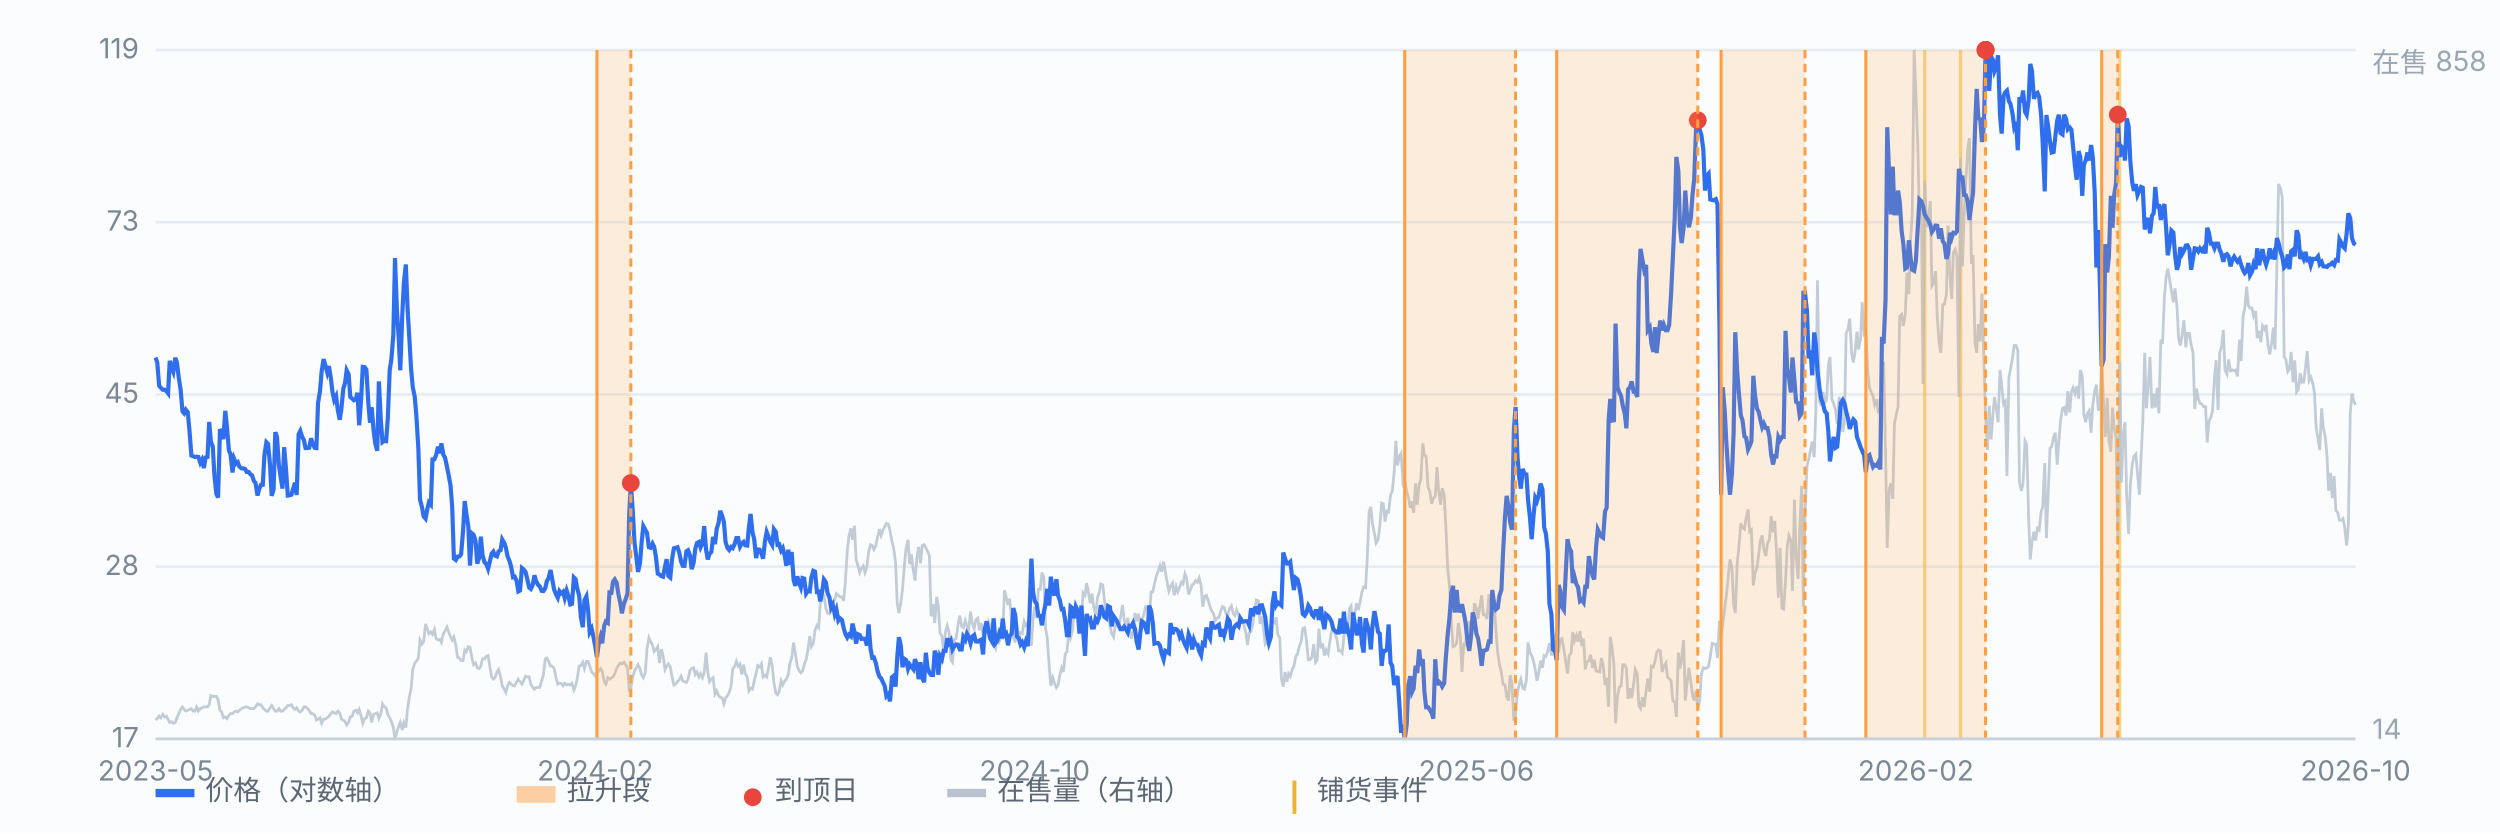
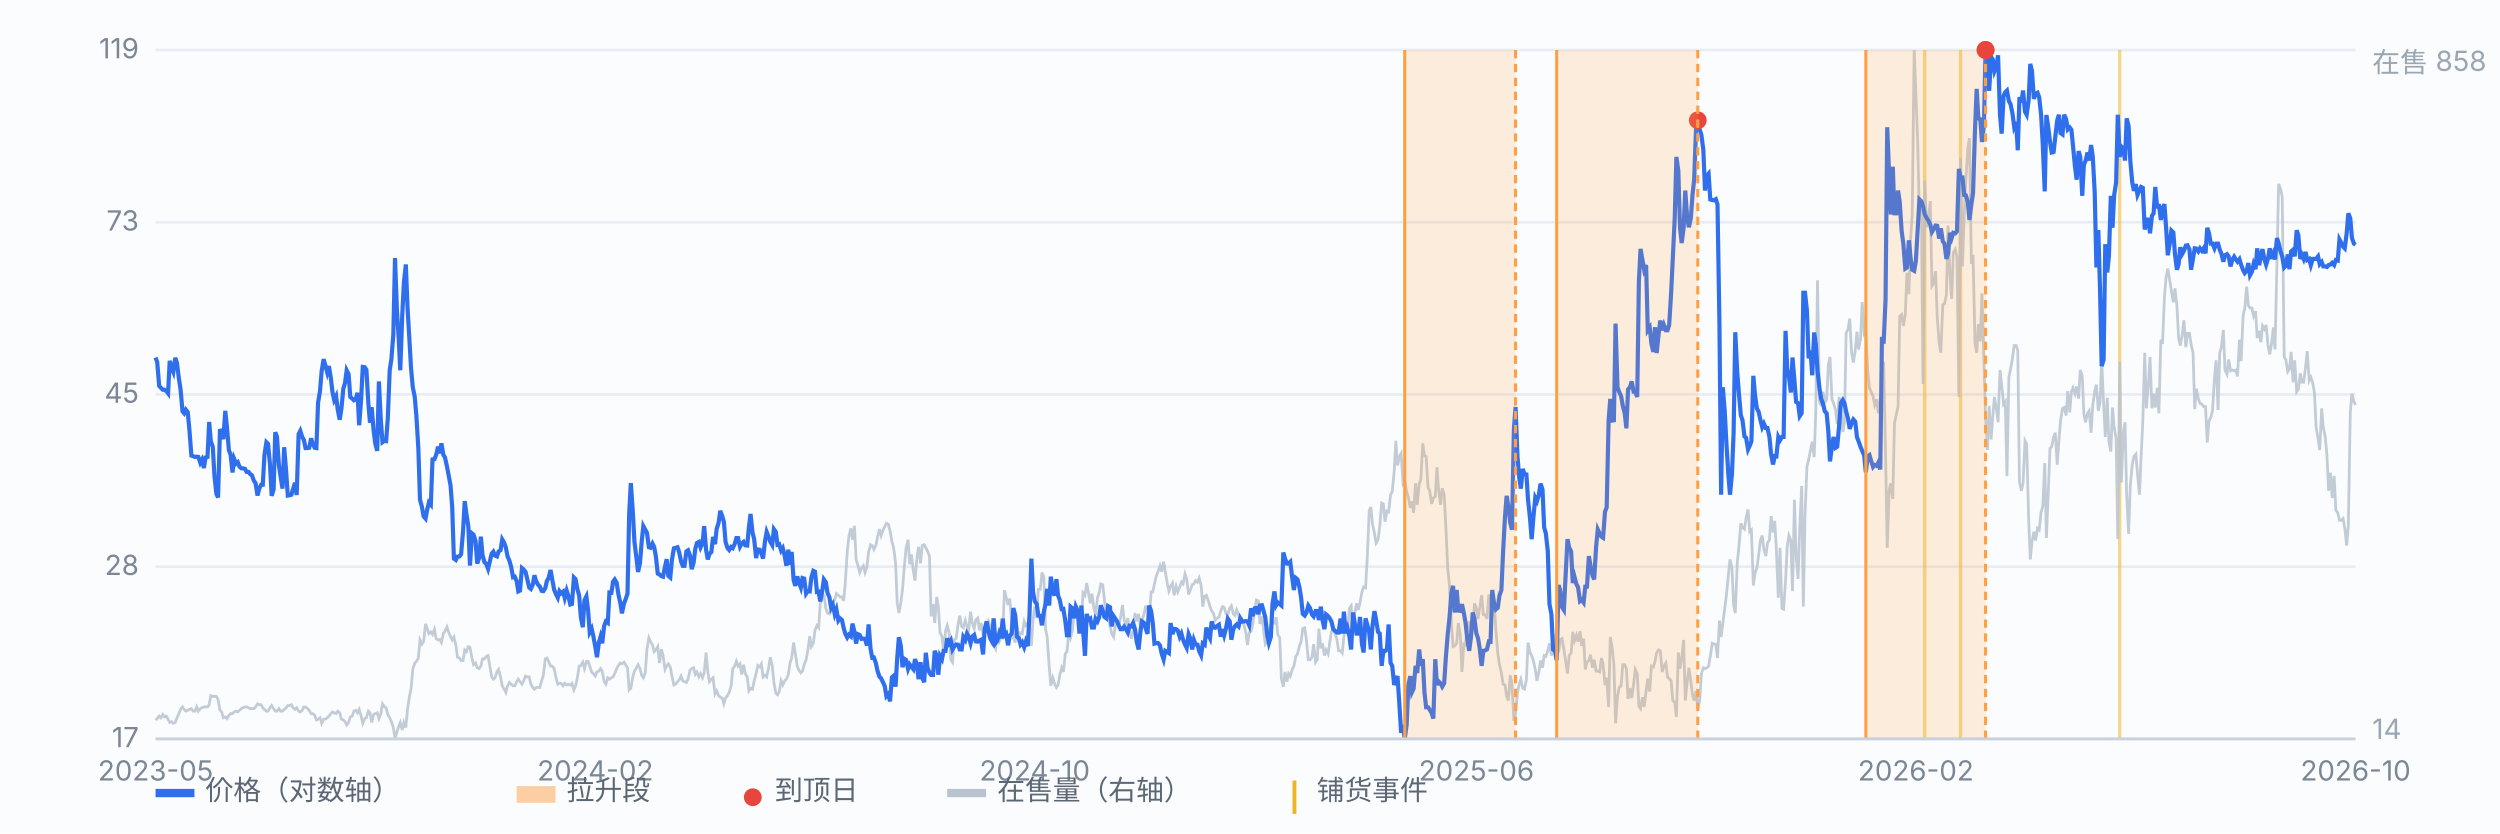
<svg xmlns="http://www.w3.org/2000/svg" viewBox="0 0 900 300" preserveAspectRatio="xMidYMid meet" style="width:100%;max-width:900px;height:auto;display:block" font-family="-apple-system,Segoe UI,Microsoft YaHei,sans-serif" font-size="10">
  <rect x="0" y="0" width="900" height="300" fill="#fbfcfe" />
  <line x1="56" y1="266.0" x2="848" y2="266.0" stroke="#e8edf5" stroke-width="1" />
  <text x="50" y="269.0" text-anchor="end" fill="#7b8794">17</text>
  <line x1="56" y1="204.0" x2="848" y2="204.0" stroke="#e8edf5" stroke-width="1" />
  <text x="50" y="207.0" text-anchor="end" fill="#7b8794">28</text>
  <line x1="56" y1="142.0" x2="848" y2="142.0" stroke="#e8edf5" stroke-width="1" />
  <text x="50" y="145.0" text-anchor="end" fill="#7b8794">45</text>
  <line x1="56" y1="80.0" x2="848" y2="80.0" stroke="#e8edf5" stroke-width="1" />
  <text x="50" y="83.0" text-anchor="end" fill="#7b8794">73</text>
  <line x1="56" y1="18.0" x2="848" y2="18.0" stroke="#e8edf5" stroke-width="1" />
  <text x="50" y="21.0" text-anchor="end" fill="#7b8794">119</text>
  <line x1="692.9" y1="18" x2="692.9" y2="266" stroke="#f0b429" stroke-width="1.2" opacity="0.55" />
  <line x1="705.8" y1="18" x2="705.8" y2="266" stroke="#f0b429" stroke-width="1.2" opacity="0.55" />
  <line x1="763.1" y1="18" x2="763.1" y2="266" stroke="#f0b429" stroke-width="1.2" opacity="0.55" />
  <path d="M56.0 259.2 L56.6 258.7 L57.3 257.8 L57.9 258.4 L58.6 257.2 L59.2 258.1 L59.9 257.8 L60.5 258.9 L61.1 260.1 L61.8 259.8 L62.4 260.4 L63.1 260.1 L63.7 258.4 L64.4 256.9 L65.0 255.4 L65.7 254.5 L66.3 255.4 L66.9 256.0 L67.6 255.7 L68.2 255.4 L68.9 255.1 L69.5 256.0 L70.2 256.0 L70.8 254.5 L71.4 256.0 L72.1 255.1 L72.7 254.8 L73.4 254.5 L74.0 254.5 L74.7 254.5 L75.3 253.7 L75.9 250.4 L76.6 250.7 L77.2 250.7 L77.9 250.7 L78.5 251.9 L79.2 255.7 L79.8 256.3 L80.4 258.4 L81.1 258.1 L81.7 258.7 L82.4 257.5 L83.0 256.9 L83.7 256.9 L84.3 256.3 L85.0 256.0 L85.6 256.3 L86.2 255.7 L86.9 255.1 L87.5 254.8 L88.2 254.5 L88.8 254.5 L89.5 254.8 L90.1 255.1 L90.7 255.1 L91.4 255.1 L92.0 254.5 L92.7 253.4 L93.3 253.7 L94.0 253.7 L94.6 254.8 L95.2 255.4 L95.9 256.0 L96.5 256.0 L97.2 254.8 L97.8 254.0 L98.5 255.1 L99.1 256.0 L99.7 256.0 L100.4 255.1 L101.0 256.0 L101.7 256.0 L102.3 255.4 L103.0 254.8 L103.6 254.0 L104.3 254.0 L104.9 253.7 L105.5 254.8 L106.2 255.4 L106.8 254.8 L107.5 256.0 L108.1 256.3 L108.8 255.7 L109.4 254.5 L110.0 254.5 L110.7 255.1 L111.3 255.7 L112.0 256.9 L112.6 256.9 L113.3 257.5 L113.9 259.2 L114.5 258.9 L115.2 258.4 L115.8 260.4 L116.5 258.9 L117.1 258.9 L117.8 258.4 L118.4 257.8 L119.1 256.9 L119.7 256.3 L120.3 256.6 L121.0 256.9 L121.6 256.0 L122.3 256.6 L122.9 258.9 L123.6 259.2 L124.2 259.8 L124.8 261.0 L125.5 260.1 L126.1 258.1 L126.8 257.8 L127.4 256.0 L128.1 255.7 L128.7 256.6 L129.3 255.4 L130.0 257.8 L130.6 260.4 L131.3 258.7 L131.9 258.4 L132.6 256.0 L133.2 256.6 L133.8 260.1 L134.5 257.2 L135.1 256.9 L135.8 256.6 L136.4 258.7 L137.1 256.9 L137.7 253.4 L138.4 254.5 L139.0 254.8 L139.6 257.2 L140.3 258.4 L140.9 259.8 L141.6 261.9 L142.2 266.0 L142.9 263.4 L143.5 261.6 L144.1 260.1 L144.8 262.8 L145.4 260.1 L146.1 261.9 L146.7 255.4 L147.4 250.7 L148.0 247.8 L148.6 241.0 L149.3 238.7 L149.9 238.1 L150.6 236.9 L151.2 230.4 L151.9 231.9 L152.5 231.0 L153.2 224.6 L153.8 226.3 L154.4 228.1 L155.1 227.5 L155.7 228.4 L156.4 226.6 L157.0 229.9 L157.7 230.4 L158.3 230.2 L158.9 231.3 L159.6 228.1 L160.2 227.2 L160.9 225.7 L161.5 227.5 L162.2 229.3 L162.8 230.4 L163.4 229.3 L164.1 232.2 L164.7 236.6 L165.4 236.9 L166.0 237.8 L166.7 237.8 L167.3 234.0 L167.9 234.6 L168.6 232.8 L169.2 233.1 L169.9 236.9 L170.5 239.3 L171.2 238.7 L171.8 240.4 L172.5 240.7 L173.1 239.8 L173.7 237.2 L174.4 237.2 L175.0 236.3 L175.7 236.0 L176.3 239.6 L177.0 243.7 L177.6 244.5 L178.2 244.0 L178.9 241.9 L179.5 241.0 L180.2 243.7 L180.8 246.9 L181.5 248.1 L182.1 249.3 L182.7 246.9 L183.4 245.7 L184.0 246.3 L184.7 246.9 L185.3 246.9 L186.0 245.4 L186.6 244.5 L187.2 245.4 L187.9 246.3 L188.5 245.1 L189.2 243.4 L189.8 243.7 L190.5 243.7 L191.1 246.3 L191.8 247.5 L192.4 248.1 L193.0 247.5 L193.7 247.5 L194.3 247.5 L195.0 245.1 L195.6 243.1 L196.3 237.2 L196.9 236.9 L197.5 238.1 L198.2 239.8 L198.8 239.8 L199.5 240.7 L200.1 243.7 L200.8 246.3 L201.4 246.0 L202.0 246.0 L202.7 246.9 L203.3 246.0 L204.0 246.6 L204.6 246.3 L205.3 246.6 L205.9 246.0 L206.6 248.4 L207.2 246.9 L207.8 244.3 L208.5 239.8 L209.1 239.6 L209.8 238.4 L210.4 240.7 L211.1 238.1 L211.7 238.1 L212.3 239.8 L213.0 241.9 L213.6 242.5 L214.3 243.4 L214.9 241.9 L215.6 241.6 L216.2 240.7 L216.8 241.6 L217.5 245.4 L218.1 246.3 L218.8 244.0 L219.4 244.5 L220.1 244.0 L220.7 243.7 L221.3 242.5 L222.0 240.7 L222.6 239.6 L223.3 238.7 L223.9 239.0 L224.6 238.4 L225.2 239.3 L225.9 240.4 L226.5 248.4 L227.1 247.8 L227.8 243.7 L228.4 241.6 L229.1 240.4 L229.7 239.3 L230.4 240.7 L231.0 243.1 L231.6 244.0 L232.3 242.2 L232.9 233.7 L233.6 229.6 L234.2 231.0 L234.9 232.2 L235.5 234.6 L236.1 234.0 L236.8 232.8 L237.4 238.7 L238.1 233.7 L238.7 236.0 L239.4 241.0 L240.0 239.8 L240.6 239.0 L241.3 240.1 L241.9 243.4 L242.6 246.6 L243.2 246.3 L243.9 245.4 L244.5 244.8 L245.2 243.4 L245.8 245.1 L246.4 245.4 L247.1 245.7 L247.7 244.5 L248.4 241.3 L249.0 240.7 L249.7 240.4 L250.3 242.8 L250.9 241.9 L251.6 243.7 L252.2 242.5 L252.9 244.0 L253.5 242.2 L254.2 234.9 L254.8 241.9 L255.4 245.4 L256.1 244.5 L256.7 244.0 L257.4 249.8 L258.0 248.7 L258.7 250.4 L259.3 251.0 L260.0 251.3 L260.6 253.4 L261.2 251.3 L261.9 250.4 L262.5 249.3 L263.2 246.9 L263.8 240.7 L264.5 239.8 L265.1 238.1 L265.7 239.8 L266.4 239.0 L267.0 242.8 L267.7 239.3 L268.3 242.5 L269.0 243.7 L269.6 248.7 L270.2 247.8 L270.9 248.1 L271.5 245.1 L272.2 242.5 L272.8 239.6 L273.5 240.1 L274.1 239.0 L274.7 243.7 L275.4 243.1 L276.0 243.7 L276.7 240.4 L277.3 236.6 L278.0 239.6 L278.6 245.7 L279.3 249.5 L279.9 250.1 L280.5 249.0 L281.2 245.1 L281.8 246.6 L282.5 245.1 L283.1 244.5 L283.8 242.8 L284.4 238.7 L285.0 236.9 L285.7 231.3 L286.3 235.1 L287.0 239.8 L287.6 241.3 L288.3 242.2 L288.9 241.6 L289.5 239.3 L290.2 237.5 L290.8 234.3 L291.5 229.0 L292.1 232.8 L292.8 231.6 L293.4 226.9 L294.1 225.2 L294.7 226.0 L295.3 217.2 L296.0 214.0 L296.6 214.3 L297.3 219.0 L297.9 220.7 L298.6 221.0 L299.2 219.9 L299.8 216.6 L300.5 216.0 L301.1 213.7 L301.8 214.3 L302.4 214.9 L303.1 214.9 L303.7 216.3 L304.3 209.9 L305.0 198.7 L305.6 193.1 L306.3 190.2 L306.9 194.3 L307.6 189.3 L308.2 201.4 L308.8 203.4 L309.5 206.1 L310.1 204.6 L310.8 203.7 L311.4 206.1 L312.1 204.0 L312.7 198.7 L313.4 196.1 L314.0 196.4 L314.6 197.8 L315.3 196.4 L315.9 193.4 L316.6 190.5 L317.2 192.8 L317.9 190.8 L318.5 189.6 L319.1 188.4 L319.8 188.7 L320.4 191.1 L321.1 194.9 L321.7 197.2 L322.4 202.5 L323.0 217.2 L323.6 220.7 L324.3 216.9 L324.9 212.2 L325.6 203.4 L326.2 197.2 L326.9 194.3 L327.5 203.1 L328.1 199.6 L328.8 205.5 L329.4 209.0 L330.1 200.8 L330.7 196.9 L331.4 202.8 L332.0 196.4 L332.7 196.1 L333.3 197.2 L333.9 198.4 L334.6 200.2 L335.2 221.9 L335.9 217.5 L336.5 224.3 L337.2 214.9 L337.8 218.4 L338.4 227.8 L339.1 229.0 L339.7 234.6 L340.4 227.2 L341.0 225.2 L341.7 227.8 L342.3 237.5 L342.9 238.4 L343.6 230.2 L344.2 229.9 L344.9 224.9 L345.5 221.6 L346.2 225.5 L346.8 226.0 L347.5 223.4 L348.1 225.5 L348.7 226.9 L349.4 220.2 L350.0 224.3 L350.7 226.3 L351.3 223.1 L352.0 222.5 L352.6 226.9 L353.2 224.3 L353.9 228.4 L354.5 227.2 L355.2 225.7 L355.8 223.7 L356.5 225.5 L357.1 231.9 L357.7 231.9 L358.4 233.4 L359.0 228.4 L359.7 231.0 L360.3 229.6 L361.0 227.8 L361.6 212.5 L362.2 214.9 L362.9 217.8 L363.5 215.5 L364.2 223.7 L364.8 229.6 L365.5 231.3 L366.1 225.2 L366.8 230.4 L367.4 227.8 L368.0 228.1 L368.7 223.7 L369.3 225.2 L370.0 224.3 L370.6 227.5 L371.3 232.5 L371.9 223.1 L372.5 218.4 L373.2 222.5 L373.8 212.2 L374.5 212.2 L375.1 206.1 L375.8 207.8 L376.4 226.3 L377.0 229.6 L377.7 239.8 L378.3 246.9 L379.0 244.0 L379.6 246.0 L380.3 247.5 L380.9 246.6 L381.5 243.1 L382.2 240.4 L382.8 241.9 L383.5 235.4 L384.1 234.6 L384.8 227.5 L385.4 229.6 L386.1 226.9 L386.7 219.0 L387.3 222.2 L388.0 219.9 L388.6 222.2 L389.3 223.1 L389.9 213.4 L390.6 214.3 L391.2 209.9 L391.8 213.1 L392.5 217.2 L393.1 213.7 L393.8 219.0 L394.4 221.3 L395.1 215.2 L395.7 213.4 L396.3 210.2 L397.0 210.5 L397.6 216.0 L398.3 222.8 L398.9 222.8 L399.6 225.2 L400.2 228.1 L400.9 229.3 L401.5 225.2 L402.1 224.0 L402.8 225.5 L403.4 222.2 L404.1 217.8 L404.7 223.1 L405.4 225.7 L406.0 222.5 L406.6 226.6 L407.3 229.9 L407.9 227.2 L408.6 220.7 L409.2 223.7 L409.9 221.0 L410.5 225.2 L411.1 223.4 L411.8 221.3 L412.4 218.4 L413.1 218.4 L413.7 223.1 L414.4 213.1 L415.0 213.1 L415.6 210.2 L416.3 207.2 L416.9 205.8 L417.6 203.7 L418.2 205.8 L418.9 202.2 L419.5 205.8 L420.2 209.9 L420.8 212.8 L421.4 211.1 L422.1 209.9 L422.7 214.3 L423.4 211.1 L424.0 213.1 L424.7 211.3 L425.3 209.6 L425.9 210.2 L426.6 206.6 L427.2 208.4 L427.9 214.0 L428.5 212.5 L429.2 210.5 L429.8 210.2 L430.4 209.0 L431.1 209.6 L431.7 208.1 L432.4 210.8 L433.0 218.4 L433.7 214.6 L434.3 214.3 L435.0 216.3 L435.6 218.4 L436.2 219.9 L436.9 221.0 L437.5 223.4 L438.2 222.5 L438.8 222.2 L439.5 219.9 L440.1 218.4 L440.7 218.7 L441.4 221.0 L442.0 221.3 L442.7 219.0 L443.3 218.1 L444.0 221.0 L444.6 221.6 L445.2 219.6 L445.9 221.3 L446.5 224.3 L447.2 223.1 L447.8 224.9 L448.5 227.8 L449.1 232.2 L449.7 227.8 L450.4 227.2 L451.0 224.6 L451.7 219.3 L452.3 216.0 L453.0 216.3 L453.6 224.6 L454.3 221.9 L454.9 226.9 L455.5 231.9 L456.2 231.0 L456.8 227.2 L457.5 224.9 L458.1 224.0 L458.8 224.3 L459.4 222.2 L460.0 228.4 L460.7 229.6 L461.3 244.3 L462.0 247.2 L462.6 241.9 L463.3 245.4 L463.9 242.5 L464.5 243.4 L465.2 241.0 L465.8 239.8 L466.5 236.3 L467.1 235.4 L467.8 232.5 L468.4 231.0 L469.0 226.3 L469.7 226.0 L470.3 230.4 L471.0 237.5 L471.6 237.5 L472.3 236.6 L472.9 231.9 L473.6 238.4 L474.2 237.5 L474.8 226.3 L475.5 233.4 L476.1 231.6 L476.8 236.0 L477.4 234.0 L478.1 235.4 L478.7 231.3 L479.3 227.5 L480.0 226.0 L480.6 228.1 L481.3 230.2 L481.9 234.3 L482.6 234.3 L483.2 235.1 L483.8 229.3 L484.5 224.0 L485.1 227.2 L485.8 219.0 L486.4 218.1 L487.1 228.7 L487.7 220.7 L488.4 217.2 L489.0 219.6 L489.6 216.9 L490.3 213.1 L490.9 211.3 L491.6 211.6 L492.2 201.1 L492.9 184.0 L493.5 182.5 L494.1 188.7 L494.8 192.0 L495.4 195.5 L496.1 194.3 L496.7 189.6 L497.4 181.1 L498.0 181.4 L498.6 187.8 L499.3 184.0 L499.9 184.3 L500.6 178.1 L501.2 177.0 L501.9 169.9 L502.5 158.7 L503.1 167.6 L503.8 164.3 L504.4 163.2 L505.1 174.0 L505.7 172.9 L506.4 177.0 L507.0 179.0 L507.7 182.8 L508.3 180.5 L508.9 184.6 L509.6 174.0 L510.2 181.7 L510.9 174.3 L511.5 172.6 L512.2 159.6 L512.8 164.0 L513.4 164.3 L514.1 175.5 L514.7 176.7 L515.4 181.4 L516.0 179.3 L516.7 178.7 L517.3 168.2 L517.9 176.4 L518.6 181.7 L519.2 175.8 L519.9 178.1 L520.5 189.6 L521.2 204.9 L521.8 210.8 L522.5 224.3 L523.1 232.8 L523.7 232.5 L524.4 231.6 L525.0 224.3 L525.7 228.7 L526.3 241.9 L527.0 231.9 L527.6 232.2 L528.2 225.7 L528.9 223.7 L529.5 229.3 L530.2 226.9 L530.8 217.2 L531.5 219.0 L532.1 222.8 L532.7 218.7 L533.4 214.3 L534.0 221.3 L534.7 221.3 L535.3 222.8 L536.0 214.0 L536.6 215.5 L537.2 221.6 L537.9 216.3 L538.5 226.6 L539.2 235.1 L539.8 239.3 L540.5 242.2 L541.1 246.3 L541.8 246.6 L542.4 250.7 L543.0 252.2 L543.7 243.1 L544.3 246.3 L545.0 259.5 L545.6 257.2 L546.3 249.3 L546.9 246.3 L547.5 244.5 L548.2 247.8 L548.8 248.1 L549.5 244.8 L550.1 231.3 L550.8 234.9 L551.4 236.0 L552.0 237.8 L552.7 241.0 L553.3 245.1 L554.0 241.9 L554.6 237.8 L555.3 240.4 L555.9 236.0 L556.5 236.3 L557.2 234.3 L557.8 231.6 L558.5 236.0 L559.1 233.7 L559.8 229.3 L560.4 227.8 L561.1 234.9 L561.7 230.2 L562.3 229.9 L563.0 233.7 L563.6 237.8 L564.3 242.5 L564.9 236.0 L565.6 235.1 L566.2 227.5 L566.8 230.7 L567.5 228.7 L568.1 231.0 L568.8 227.2 L569.4 232.5 L570.1 229.9 L570.7 241.0 L571.3 238.4 L572.0 237.8 L572.6 235.7 L573.3 240.4 L573.9 237.5 L574.6 241.6 L575.2 241.6 L575.9 241.9 L576.5 236.9 L577.1 239.0 L577.8 246.6 L578.4 244.0 L579.1 254.5 L579.7 229.3 L580.4 233.4 L581.0 239.3 L581.6 260.4 L582.3 250.7 L582.9 247.5 L583.6 246.9 L584.2 239.3 L584.9 239.3 L585.5 240.7 L586.1 251.6 L586.8 247.8 L587.4 251.3 L588.1 246.3 L588.7 241.0 L589.4 242.5 L590.0 254.2 L590.6 255.1 L591.3 251.0 L591.9 254.5 L592.6 248.7 L593.2 244.3 L593.9 249.0 L594.5 239.8 L595.2 240.1 L595.8 238.1 L596.4 234.9 L597.1 234.0 L597.7 234.3 L598.4 241.9 L599.0 239.8 L599.7 238.7 L600.3 243.7 L600.9 244.3 L601.6 245.1 L602.2 252.2 L602.9 252.8 L603.5 258.1 L604.2 234.9 L604.8 240.7 L605.4 237.2 L606.1 230.4 L606.7 252.2 L607.4 245.4 L608.0 240.4 L608.7 245.4 L609.3 250.1 L609.9 252.2 L610.6 248.7 L611.2 255.1 L611.9 252.2 L612.5 242.5 L613.2 240.4 L613.8 240.7 L614.5 240.4 L615.1 239.8 L615.7 236.3 L616.4 231.6 L617.0 231.9 L617.7 231.9 L618.3 236.9 L619.0 223.4 L619.6 229.3 L620.2 224.6 L620.9 219.0 L621.5 214.3 L622.2 207.2 L622.8 201.4 L623.5 204.3 L624.1 217.8 L624.7 220.7 L625.4 202.8 L626.0 196.9 L626.7 188.4 L627.3 189.9 L628.0 190.5 L628.6 186.4 L629.3 183.4 L629.9 191.4 L630.5 190.8 L631.2 210.8 L631.8 206.4 L632.5 204.3 L633.1 199.9 L633.8 194.3 L634.4 192.8 L635.0 197.8 L635.7 200.2 L636.3 195.5 L637.0 194.3 L637.6 185.8 L638.3 191.7 L638.9 187.5 L639.5 198.1 L640.2 215.2 L640.8 197.2 L641.5 219.0 L642.1 219.3 L642.8 209.0 L643.4 196.7 L644.0 192.8 L644.7 194.6 L645.3 212.8 L646.0 179.9 L646.6 199.9 L647.3 208.4 L647.9 190.2 L648.6 174.9 L649.2 218.4 L649.8 185.5 L650.5 167.9 L651.1 165.5 L651.8 162.0 L652.4 159.0 L653.1 164.6 L653.7 147.6 L654.3 100.9 L655.0 144.4 L655.6 146.1 L656.3 141.1 L656.9 144.9 L657.6 143.8 L658.2 131.4 L658.8 128.5 L659.5 143.8 L660.1 145.2 L660.8 147.6 L661.4 152.6 L662.1 142.9 L662.7 146.7 L663.4 155.5 L664.0 152.0 L664.6 120.0 L665.3 118.5 L665.9 114.7 L666.6 127.3 L667.2 130.5 L667.9 126.1 L668.5 119.4 L669.1 125.8 L669.8 122.0 L670.4 108.8 L671.1 120.0 L671.7 119.1 L672.4 133.8 L673.0 139.6 L673.6 141.1 L674.3 142.6 L674.9 145.8 L675.6 143.8 L676.2 148.8 L676.9 143.2 L677.5 142.6 L678.1 130.2 L678.8 163.7 L679.4 197.2 L680.1 176.4 L680.7 174.0 L681.4 179.6 L682.0 152.3 L682.7 149.1 L683.3 146.4 L683.9 113.8 L684.6 113.2 L685.2 117.3 L685.9 113.2 L686.5 98.2 L687.2 105.9 L687.8 86.2 L688.4 77.4 L689.1 18.0 L689.7 33.3 L690.4 52.1 L691.0 79.1 L691.7 75.3 L692.3 138.2 L692.9 65.0 L693.6 81.8 L694.2 79.1 L694.9 72.4 L695.5 102.9 L696.2 101.7 L696.8 97.6 L697.4 114.1 L698.1 123.5 L698.7 127.0 L699.4 109.7 L700.0 109.4 L700.7 106.2 L701.3 81.2 L702.0 99.7 L702.6 107.6 L703.2 90.9 L703.9 89.7 L704.5 92.3 L705.2 142.9 L705.8 56.8 L706.5 95.9 L707.1 77.9 L707.7 65.0 L708.4 53.6 L709.0 49.7 L709.7 95.0 L710.3 91.8 L711.0 123.5 L711.6 127.0 L712.2 116.7 L712.9 122.9 L713.5 105.6 L714.2 129.7 L714.8 149.6 L715.5 162.0 L716.1 146.1 L716.8 158.2 L717.4 149.9 L718.0 142.9 L718.7 147.3 L719.3 152.0 L720.0 133.2 L720.6 138.8 L721.3 145.5 L721.9 144.6 L722.5 171.4 L723.2 135.8 L723.8 132.9 L724.5 128.8 L725.1 124.4 L725.8 124.4 L726.4 126.1 L727.0 173.4 L727.7 176.7 L728.3 174.0 L729.0 158.7 L729.6 159.9 L730.3 186.4 L730.9 201.4 L731.5 195.2 L732.2 191.4 L732.8 194.6 L733.5 190.2 L734.1 190.8 L734.8 184.3 L735.4 182.3 L736.1 166.7 L736.7 193.7 L737.3 179.0 L738.0 161.4 L738.6 160.8 L739.3 157.3 L739.9 155.8 L740.6 167.3 L741.2 158.7 L741.8 151.4 L742.5 147.0 L743.1 146.7 L743.8 149.6 L744.4 140.8 L745.1 148.5 L745.7 141.1 L746.3 139.6 L747.0 141.7 L747.6 139.1 L748.3 143.5 L748.9 133.2 L749.6 135.2 L750.2 149.1 L750.8 152.0 L751.5 148.8 L752.1 147.9 L752.8 155.8 L753.4 145.8 L754.1 140.8 L754.7 138.5 L755.4 147.9 L756.0 144.9 L756.6 129.7 L757.3 145.2 L757.9 157.3 L758.6 143.2 L759.2 158.7 L759.9 162.6 L760.5 146.7 L761.1 153.8 L761.8 157.9 L762.4 194.0 L763.1 130.2 L763.7 173.7 L764.4 155.8 L765.0 152.0 L765.6 178.4 L766.3 192.2 L766.9 174.9 L767.6 167.3 L768.2 164.3 L768.9 163.5 L769.5 170.5 L770.2 178.1 L770.8 164.3 L771.4 152.0 L772.1 127.0 L772.7 147.0 L773.4 138.5 L774.0 128.5 L774.7 147.0 L775.3 141.7 L775.9 146.7 L776.6 139.6 L777.2 148.8 L777.9 122.3 L778.5 123.8 L779.2 107.0 L779.8 99.7 L780.4 96.7 L781.1 100.9 L781.7 104.7 L782.4 108.8 L783.0 103.8 L783.7 110.3 L784.3 121.7 L784.9 124.4 L785.6 120.3 L786.2 115.3 L786.9 125.0 L787.5 120.0 L788.2 120.0 L788.8 124.1 L789.5 127.0 L790.1 147.3 L790.7 139.9 L791.4 143.5 L792.0 145.2 L792.7 145.5 L793.3 146.4 L794.0 146.4 L794.6 159.3 L795.2 151.7 L795.9 150.2 L796.5 147.9 L797.2 136.1 L797.8 129.7 L798.5 147.6 L799.1 127.0 L799.7 125.0 L800.4 118.8 L801.0 133.2 L801.7 134.7 L802.3 129.4 L803.0 133.5 L803.6 133.2 L804.3 133.5 L804.9 133.2 L805.5 135.5 L806.2 122.3 L806.8 130.0 L807.5 113.8 L808.1 111.1 L808.8 103.2 L809.4 110.0 L810.0 110.9 L810.7 110.9 L811.3 113.8 L812.0 112.0 L812.6 121.7 L813.3 119.1 L813.9 123.2 L814.5 117.3 L815.2 118.5 L815.8 117.0 L816.5 124.4 L817.1 127.6 L817.8 123.5 L818.4 117.9 L819.0 125.8 L819.7 94.7 L820.3 66.2 L821.0 68.0 L821.6 70.9 L822.3 128.5 L822.9 129.4 L823.6 133.8 L824.2 132.9 L824.8 126.7 L825.5 137.6 L826.1 129.7 L826.8 141.1 L827.4 140.2 L828.1 134.4 L828.7 137.6 L829.3 137.6 L830.0 132.3 L830.6 126.4 L831.3 137.0 L831.9 135.8 L832.6 137.9 L833.2 141.4 L833.8 153.8 L834.5 157.9 L835.1 162.0 L835.8 147.0 L836.4 154.0 L837.1 157.3 L837.7 164.0 L838.3 176.7 L839.0 170.2 L839.6 179.3 L840.3 171.4 L840.9 183.7 L841.6 184.6 L842.2 187.3 L842.9 187.3 L843.5 186.7 L844.1 189.9 L844.8 196.4 L845.4 189.3 L846.1 148.5 L846.7 141.7 L847.4 144.6 L848.0 145.8" fill="none" stroke="#b9c3cf" stroke-width="1" opacity="0.85" />
  <text x="854" y="26" fill="#9aa6b2">在售 858</text>
  <text x="854" y="266" fill="#9aa6b2">14</text>
  <path d="M56.0 128.7 L56.6 130.4 L57.3 138.9 L57.9 139.6 L58.6 140.3 L59.2 140.3 L59.9 140.8 L60.5 141.6 L61.1 129.9 L61.8 132.4 L62.4 133.9 L63.1 128.8 L63.7 130.6 L64.4 136.3 L65.0 140.1 L65.7 148.1 L66.3 148.8 L66.9 147.5 L67.6 148.4 L68.2 154.9 L68.9 164.0 L69.5 164.2 L70.2 164.5 L70.8 164.4 L71.4 164.5 L72.1 166.6 L72.7 165.5 L73.4 168.5 L74.0 164.7 L74.7 164.5 L75.3 151.9 L75.9 158.9 L76.6 160.8 L77.2 171.3 L77.9 177.8 L78.5 179.1 L79.2 154.5 L79.8 155.8 L80.4 158.1 L81.1 147.9 L81.7 153.7 L82.4 162.1 L83.0 163.6 L83.7 170.1 L84.3 165.2 L85.0 166.9 L85.6 166.4 L86.2 168.0 L86.9 168.6 L87.5 168.6 L88.2 168.8 L88.8 169.9 L89.5 169.9 L90.1 170.7 L90.7 171.1 L91.4 173.1 L92.0 173.9 L92.7 178.4 L93.3 176.0 L94.0 174.5 L94.6 174.5 L95.2 163.8 L95.9 159.2 L96.5 159.8 L97.2 167.3 L97.8 178.5 L98.5 176.2 L99.1 155.6 L99.7 157.2 L100.4 167.4 L101.0 171.5 L101.7 175.9 L102.3 161.0 L103.0 169.5 L103.6 178.4 L104.3 178.3 L104.9 178.1 L105.5 176.0 L106.2 173.8 L106.8 178.2 L107.5 156.3 L108.1 155.1 L108.8 157.3 L109.4 158.4 L110.0 161.3 L110.7 161.3 L111.3 161.2 L112.0 157.8 L112.6 159.8 L113.3 161.2 L113.9 161.3 L114.5 145.0 L115.2 140.8 L115.8 133.6 L116.5 129.3 L117.1 131.4 L117.8 134.1 L118.4 131.8 L119.1 136.1 L119.7 141.2 L120.3 144.0 L121.0 142.6 L121.6 147.6 L122.3 151.1 L122.9 147.2 L123.6 139.9 L124.2 137.9 L124.8 133.3 L125.5 134.7 L126.1 142.9 L126.8 143.5 L127.4 144.1 L128.1 143.7 L128.7 141.4 L129.3 153.1 L130.0 143.8 L130.6 132.1 L131.3 132.2 L131.9 133.1 L132.6 145.1 L133.2 152.2 L133.8 146.6 L134.5 155.0 L135.1 159.7 L135.8 162.3 L136.4 137.3 L137.1 151.3 L137.7 159.2 L138.4 158.7 L139.0 158.8 L139.6 150.7 L140.3 133.2 L140.9 129.3 L141.6 120.5 L142.2 92.9 L142.9 111.9 L143.5 121.3 L144.1 133.3 L144.8 113.7 L145.4 101.7 L146.1 95.2 L146.7 110.6 L147.4 122.5 L148.0 132.9 L148.6 139.4 L149.3 142.8 L149.9 149.8 L150.6 161.3 L151.2 179.9 L151.9 182.5 L152.5 185.9 L153.2 186.7 L153.8 183.4 L154.4 180.9 L155.1 181.7 L155.7 165.4 L156.4 165.3 L157.0 163.8 L157.7 160.8 L158.3 163.2 L158.9 159.6 L159.6 163.7 L160.2 164.7 L160.9 167.9 L161.5 171.0 L162.2 174.8 L162.8 182.7 L163.4 201.1 L164.1 201.6 L164.7 200.4 L165.4 200.3 L166.0 199.5 L166.7 191.2 L167.3 180.4 L167.9 185.0 L168.6 189.5 L169.2 203.6 L169.9 192.0 L170.5 192.5 L171.2 194.8 L171.8 202.9 L172.5 200.8 L173.1 193.2 L173.7 199.8 L174.4 202.4 L175.0 202.9 L175.7 204.8 L176.3 202.3 L177.0 199.3 L177.6 198.6 L178.2 200.0 L178.9 200.3 L179.5 198.5 L180.2 198.1 L180.8 194.2 L181.5 195.4 L182.1 197.1 L182.7 200.2 L183.4 201.9 L184.0 204.0 L184.7 207.8 L185.3 207.6 L186.0 209.2 L186.6 212.9 L187.2 212.6 L187.9 204.5 L188.5 205.0 L189.2 205.9 L189.8 208.4 L190.5 211.5 L191.1 212.0 L191.8 210.5 L192.4 207.1 L193.0 209.2 L193.7 210.5 L194.3 211.1 L195.0 212.7 L195.6 212.8 L196.3 211.7 L196.9 209.1 L197.5 208.1 L198.2 205.2 L198.8 208.6 L199.5 212.3 L200.1 213.8 L200.8 215.2 L201.4 212.8 L202.0 213.6 L202.7 213.0 L203.3 215.3 L204.0 212.6 L204.6 214.5 L205.3 217.6 L205.9 217.4 L206.6 207.9 L207.2 208.5 L207.8 211.9 L208.5 214.4 L209.1 222.1 L209.8 225.8 L210.4 216.1 L211.1 214.7 L211.7 219.6 L212.3 227.6 L213.0 226.3 L213.6 229.0 L214.3 232.8 L214.9 236.6 L215.6 231.3 L216.2 229.2 L216.8 231.6 L217.5 225.3 L218.1 223.7 L218.8 224.2 L219.4 213.3 L220.1 213.4 L220.7 209.4 L221.3 208.6 L222.0 209.8 L222.6 213.8 L223.3 217.0 L223.9 220.8 L224.6 217.4 L225.2 215.8 L225.9 213.7 L226.5 185.1 L227.1 173.9 L227.8 184.0 L228.4 195.1 L229.1 200.7 L229.7 205.9 L230.4 202.7 L231.0 195.1 L231.6 189.4 L232.3 190.7 L232.9 191.8 L233.6 197.0 L234.2 197.2 L234.9 195.7 L235.5 196.9 L236.1 200.2 L236.8 206.5 L237.4 206.8 L238.1 207.4 L238.7 207.6 L239.4 204.0 L240.0 201.3 L240.6 207.3 L241.3 207.9 L241.9 201.5 L242.6 197.4 L243.2 197.2 L243.9 197.0 L244.5 198.8 L245.2 202.2 L245.8 203.7 L246.4 203.7 L247.1 198.5 L247.7 198.1 L248.4 200.0 L249.0 204.9 L249.7 202.6 L250.3 197.6 L250.9 195.5 L251.6 195.1 L252.2 197.1 L252.9 195.6 L253.5 189.4 L254.2 198.0 L254.8 201.4 L255.4 199.4 L256.1 198.7 L256.7 193.3 L257.4 195.9 L258.0 190.4 L258.7 188.2 L259.3 183.9 L260.0 185.8 L260.6 187.9 L261.2 195.1 L261.9 197.3 L262.5 198.0 L263.2 196.9 L263.8 197.3 L264.5 195.8 L265.1 193.7 L265.7 193.7 L266.4 196.8 L267.0 195.7 L267.7 195.1 L268.3 196.3 L269.0 196.4 L269.6 189.8 L270.2 185.0 L270.9 191.7 L271.5 194.1 L272.2 200.9 L272.8 197.8 L273.5 197.9 L274.1 199.2 L274.7 201.1 L275.4 194.8 L276.0 191.5 L276.7 193.3 L277.3 195.0 L278.0 196.2 L278.6 190.5 L279.3 191.5 L279.9 196.1 L280.5 195.9 L281.2 198.2 L281.8 197.3 L282.5 200.2 L283.1 203.7 L283.8 197.9 L284.4 203.3 L285.0 198.7 L285.7 208.8 L286.3 210.9 L287.0 207.5 L287.6 209.6 L288.3 211.5 L288.9 208.1 L289.5 208.3 L290.2 213.7 L290.8 212.8 L291.5 212.9 L292.1 207.9 L292.8 205.5 L293.4 205.8 L294.1 213.1 L294.7 213.0 L295.3 216.5 L296.0 212.8 L296.6 208.6 L297.3 209.6 L297.9 213.4 L298.6 215.1 L299.2 218.8 L299.8 217.7 L300.5 221.1 L301.1 219.4 L301.8 223.4 L302.4 222.6 L303.1 223.2 L303.7 226.0 L304.3 228.1 L305.0 229.5 L305.6 228.5 L306.3 229.1 L306.9 224.5 L307.6 227.5 L308.2 231.7 L308.8 228.3 L309.5 228.6 L310.1 230.0 L310.8 229.9 L311.4 230.0 L312.1 232.4 L312.7 224.8 L313.4 233.6 L314.0 236.8 L314.6 236.7 L315.3 238.7 L315.9 241.5 L316.6 243.6 L317.2 244.2 L317.9 245.7 L318.5 247.0 L319.1 250.6 L319.8 249.8 L320.4 252.5 L321.1 243.8 L321.7 243.3 L322.4 247.2 L323.0 236.8 L323.6 229.4 L324.3 232.5 L324.9 240.2 L325.6 237.2 L326.2 237.6 L326.9 240.8 L327.5 239.2 L328.1 240.0 L328.8 240.9 L329.4 237.3 L330.1 239.3 L330.7 244.5 L331.4 238.4 L332.0 244.0 L332.7 245.6 L333.3 235.0 L333.9 240.3 L334.6 242.2 L335.2 243.0 L335.9 243.0 L336.5 234.3 L337.2 236.1 L337.8 242.9 L338.4 236.1 L339.1 237.3 L339.7 234.3 L340.4 234.3 L341.0 229.8 L341.7 231.6 L342.3 230.6 L342.9 233.8 L343.6 232.6 L344.2 232.0 L344.9 232.1 L345.5 233.8 L346.2 233.8 L346.8 229.3 L347.5 230.4 L348.1 228.1 L348.7 229.2 L349.4 231.6 L350.0 229.2 L350.7 228.6 L351.3 230.9 L352.0 231.0 L352.6 230.6 L353.2 230.3 L353.9 235.6 L354.5 226.4 L355.2 223.7 L355.8 227.0 L356.5 229.9 L357.1 230.9 L357.7 222.6 L358.4 231.5 L359.0 230.7 L359.7 228.1 L360.3 229.8 L361.0 222.7 L361.6 228.7 L362.2 228.1 L362.9 232.3 L363.5 228.9 L364.2 228.1 L364.8 218.9 L365.5 221.6 L366.1 229.2 L366.8 229.8 L367.4 232.0 L368.0 231.2 L368.7 233.0 L369.3 230.9 L370.0 232.6 L370.6 221.6 L371.3 201.1 L371.9 213.1 L372.5 216.4 L373.2 217.4 L373.8 221.6 L374.5 221.7 L375.1 225.1 L375.8 220.2 L376.4 217.4 L377.0 212.0 L377.7 218.0 L378.3 207.6 L379.0 212.9 L379.6 214.4 L380.3 208.5 L380.9 214.4 L381.5 215.9 L382.2 219.3 L382.8 219.2 L383.5 223.5 L384.1 228.7 L384.8 228.7 L385.4 218.4 L386.1 219.0 L386.7 222.6 L387.3 218.4 L388.0 220.0 L388.6 228.1 L389.3 218.0 L389.9 226.9 L390.6 236.1 L391.2 221.0 L391.8 223.2 L392.5 222.7 L393.1 225.9 L393.8 225.9 L394.4 222.7 L395.1 223.7 L395.7 222.2 L396.3 217.9 L397.0 220.0 L397.6 222.1 L398.3 222.6 L398.9 218.2 L399.6 218.6 L400.2 225.5 L400.9 221.8 L401.5 222.7 L402.1 223.6 L402.8 225.3 L403.4 226.5 L404.1 226.5 L404.7 225.6 L405.4 226.6 L406.0 227.7 L406.6 225.3 L407.3 225.5 L407.9 224.3 L408.6 226.5 L409.2 230.9 L409.9 233.8 L410.5 227.8 L411.1 223.7 L411.8 224.2 L412.4 226.0 L413.1 228.2 L413.7 218.0 L414.4 220.0 L415.0 224.3 L415.6 231.7 L416.3 231.5 L416.9 231.5 L417.6 232.4 L418.2 235.3 L418.9 237.4 L419.5 234.3 L420.2 234.7 L420.8 235.1 L421.4 224.3 L422.1 228.3 L422.7 226.4 L423.4 226.5 L424.0 227.0 L424.7 229.3 L425.3 228.1 L425.9 230.3 L426.6 232.0 L427.2 233.2 L427.9 228.3 L428.5 229.8 L429.2 233.8 L429.8 230.4 L430.4 232.0 L431.1 232.1 L431.7 234.4 L432.4 235.9 L433.0 231.6 L433.7 232.1 L434.3 225.9 L435.0 228.6 L435.6 229.8 L436.2 223.7 L436.9 225.9 L437.5 226.0 L438.2 225.3 L438.8 224.9 L439.5 229.2 L440.1 226.5 L440.7 228.7 L441.4 226.0 L442.0 222.7 L442.7 223.7 L443.3 230.3 L444.0 226.5 L444.6 225.4 L445.2 224.8 L445.9 225.5 L446.5 222.6 L447.2 223.8 L447.8 223.7 L448.5 223.6 L449.1 223.7 L449.7 225.1 L450.4 219.0 L451.0 221.8 L451.7 219.0 L452.3 218.9 L453.0 221.1 L453.6 218.0 L454.3 217.9 L454.9 220.0 L455.5 222.2 L456.2 228.6 L456.8 231.5 L457.5 229.3 L458.1 217.4 L458.8 212.9 L459.4 217.9 L460.0 216.9 L460.7 217.5 L461.3 218.0 L462.0 198.9 L462.6 201.1 L463.3 202.9 L463.9 202.9 L464.5 202.3 L465.2 208.0 L465.8 212.4 L466.5 208.1 L467.1 208.6 L467.8 211.4 L468.4 215.2 L469.0 221.0 L469.7 221.6 L470.3 220.6 L471.0 218.0 L471.6 218.9 L472.3 221.2 L472.9 221.9 L473.6 220.0 L474.2 220.0 L474.8 223.2 L475.5 218.4 L476.1 223.2 L476.8 226.5 L477.4 221.2 L478.1 221.8 L478.7 222.6 L479.3 223.7 L480.0 226.5 L480.6 227.1 L481.3 227.7 L481.9 227.7 L482.6 222.7 L483.2 228.1 L483.8 220.2 L484.5 228.0 L485.1 226.2 L485.8 229.2 L486.4 233.8 L487.1 220.5 L487.7 224.3 L488.4 228.1 L489.0 228.1 L489.6 222.1 L490.3 231.8 L490.9 234.9 L491.6 222.6 L492.2 224.9 L492.9 227.6 L493.5 233.8 L494.1 225.3 L494.8 220.0 L495.4 223.2 L496.1 227.5 L496.7 228.1 L497.4 239.7 L498.0 234.3 L498.6 234.4 L499.3 233.8 L499.9 224.8 L500.6 238.6 L501.2 239.7 L501.9 246.6 L502.5 244.7 L503.1 243.4 L503.8 253.9 L504.4 263.8 L505.1 261.0 L505.7 266.0 L506.4 260.9 L507.0 246.7 L507.7 243.4 L508.3 249.2 L508.9 247.9 L509.6 239.7 L510.2 242.3 L510.9 233.8 L511.5 239.7 L512.2 237.3 L512.8 249.2 L513.4 254.6 L514.1 254.6 L514.7 255.5 L515.4 256.7 L516.0 258.7 L516.7 237.3 L517.3 246.6 L517.9 245.3 L518.6 246.0 L519.2 247.2 L519.9 246.0 L520.5 236.7 L521.2 228.1 L521.8 222.6 L522.5 213.4 L523.1 210.9 L523.7 220.5 L524.4 212.4 L525.0 219.8 L525.7 219.9 L526.3 217.5 L527.0 220.8 L527.6 224.2 L528.2 229.8 L528.9 234.3 L529.5 229.8 L530.2 220.5 L530.8 222.7 L531.5 228.1 L532.1 229.8 L532.7 233.5 L533.4 239.7 L534.0 234.3 L534.7 234.1 L535.3 233.8 L536.0 230.9 L536.6 231.0 L537.2 212.4 L537.9 217.5 L538.5 219.4 L539.2 218.8 L539.8 214.4 L540.5 212.4 L541.1 198.9 L541.8 185.9 L542.4 178.5 L543.0 182.3 L543.7 188.2 L544.3 190.7 L545.0 154.4 L545.6 146.5 L546.3 164.5 L546.9 171.8 L547.5 175.9 L548.2 168.8 L548.8 170.7 L549.5 170.8 L550.1 180.0 L550.8 186.5 L551.4 194.1 L552.0 186.5 L552.7 179.2 L553.3 180.4 L554.0 178.1 L554.6 174.1 L555.3 176.2 L555.9 189.9 L556.5 192.0 L557.2 198.4 L557.8 217.4 L558.5 221.1 L559.1 233.8 L559.8 234.3 L560.4 237.7 L561.1 210.6 L561.7 212.7 L562.3 218.5 L563.0 219.6 L563.6 207.6 L564.3 194.1 L564.9 197.1 L565.6 198.5 L566.2 209.9 L566.8 207.6 L567.5 210.3 L568.1 211.4 L568.8 216.4 L569.4 215.9 L570.1 216.9 L570.7 211.2 L571.3 211.2 L572.0 200.2 L572.6 203.8 L573.3 207.2 L573.9 208.6 L574.6 196.8 L575.2 190.6 L575.9 192.1 L576.5 193.2 L577.1 193.6 L577.8 184.2 L578.4 182.7 L579.1 151.3 L579.7 143.6 L580.4 151.4 L581.0 151.3 L581.6 116.5 L582.3 139.4 L582.9 141.1 L583.6 142.6 L584.2 146.1 L584.9 148.8 L585.5 154.2 L586.1 140.2 L586.8 139.4 L587.4 137.3 L588.1 141.0 L588.7 141.0 L589.4 142.9 L590.0 101.2 L590.6 89.6 L591.3 93.7 L591.9 97.1 L592.6 95.4 L593.2 118.9 L593.9 117.9 L594.5 123.7 L595.2 126.7 L595.8 117.8 L596.4 127.1 L597.1 120.3 L597.7 115.4 L598.4 118.9 L599.0 117.0 L599.7 118.9 L600.3 118.9 L600.9 117.0 L601.6 105.6 L602.2 93.2 L602.9 78.5 L603.5 56.5 L604.2 61.5 L604.8 82.0 L605.4 87.5 L606.1 82.1 L606.7 68.6 L607.4 78.7 L608.0 81.8 L608.7 78.5 L609.3 70.2 L609.9 64.5 L610.6 45.4 L611.2 43.3 L611.9 46.7 L612.5 48.6 L613.2 53.9 L613.8 68.6 L614.5 63.2 L615.1 62.5 L615.7 71.8 L616.4 72.0 L617.0 72.1 L617.7 71.7 L618.3 73.6 L619.0 116.5 L619.6 178.1 L620.2 139.4 L620.9 148.0 L621.5 159.5 L622.2 170.7 L622.8 178.1 L623.5 170.7 L624.1 155.7 L624.7 119.6 L625.4 133.9 L626.0 141.6 L626.7 149.5 L627.3 151.3 L628.0 157.1 L628.6 157.6 L629.3 161.8 L629.9 160.5 L630.5 158.9 L631.2 135.3 L631.8 142.2 L632.5 147.1 L633.1 148.2 L633.8 151.4 L634.4 153.8 L635.0 152.5 L635.7 154.1 L636.3 154.1 L637.0 157.3 L637.6 163.6 L638.3 167.2 L638.9 164.2 L639.5 164.3 L640.2 157.3 L640.8 158.5 L641.5 157.3 L642.1 157.3 L642.8 119.1 L643.4 132.9 L644.0 135.5 L644.7 141.3 L645.3 128.7 L646.0 137.0 L646.6 144.7 L647.3 145.1 L647.9 149.8 L648.6 148.7 L649.2 105.4 L649.8 105.4 L650.5 111.9 L651.1 129.0 L651.8 126.2 L652.4 135.1 L653.1 119.7 L653.7 124.0 L654.3 133.4 L655.0 139.7 L655.6 143.5 L656.3 145.4 L656.9 148.0 L657.6 148.8 L658.2 155.3 L658.8 166.1 L659.5 160.6 L660.1 157.3 L660.8 161.2 L661.4 160.8 L662.1 153.0 L662.7 145.1 L663.4 144.0 L664.0 145.1 L664.6 148.1 L665.3 150.7 L665.9 154.4 L666.6 152.3 L667.2 151.0 L667.9 151.8 L668.5 157.3 L669.1 158.9 L669.8 160.9 L670.4 162.3 L671.1 163.9 L671.7 170.0 L672.4 164.2 L673.0 163.8 L673.6 165.9 L674.3 168.1 L674.9 167.4 L675.6 167.7 L676.2 166.5 L676.9 169.0 L677.5 121.3 L678.1 123.7 L678.8 107.8 L679.4 45.8 L680.1 63.1 L680.7 77.2 L681.4 60.0 L682.0 76.8 L682.7 76.8 L683.3 68.6 L683.9 72.7 L684.6 83.3 L685.2 87.7 L685.9 96.7 L686.5 96.3 L687.2 86.5 L687.8 92.8 L688.4 97.1 L689.1 97.5 L689.7 94.0 L690.4 82.0 L691.0 71.8 L691.7 72.5 L692.3 74.3 L692.9 77.2 L693.6 78.5 L694.2 79.4 L694.9 80.9 L695.5 83.5 L696.2 82.4 L696.8 81.2 L697.4 81.3 L698.1 85.9 L698.7 82.2 L699.4 86.9 L700.0 87.7 L700.7 93.2 L701.3 91.3 L702.0 83.8 L702.6 85.7 L703.2 83.8 L703.9 84.0 L704.5 83.3 L705.2 60.8 L705.8 63.9 L706.5 63.9 L707.1 70.2 L707.7 70.3 L708.4 72.6 L709.0 79.2 L709.7 73.5 L710.3 69.5 L711.0 46.6 L711.6 32.0 L712.2 42.6 L712.9 42.9 L713.5 51.1 L714.2 45.3 L714.8 18.0 L715.5 20.0 L716.1 32.7 L716.8 20.5 L717.4 21.4 L718.0 25.6 L718.7 23.8 L719.3 19.9 L720.0 41.4 L720.6 48.1 L721.3 34.5 L721.9 33.2 L722.5 32.6 L723.2 36.4 L723.8 37.5 L724.5 40.9 L725.1 45.6 L725.8 43.9 L726.4 54.1 L727.0 35.0 L727.7 36.9 L728.3 32.6 L729.0 40.2 L729.6 41.3 L730.3 36.2 L730.9 23.0 L731.5 25.5 L732.2 35.6 L732.8 33.8 L733.5 33.4 L734.1 35.0 L734.8 41.4 L735.4 52.1 L736.1 68.9 L736.7 41.4 L737.3 45.3 L738.0 51.0 L738.6 54.9 L739.3 54.7 L739.9 49.3 L740.6 43.3 L741.2 41.3 L741.8 47.9 L742.5 48.4 L743.1 41.3 L743.8 42.9 L744.4 46.6 L745.1 45.9 L745.7 46.7 L746.3 52.7 L747.0 60.1 L747.6 64.7 L748.3 54.4 L748.9 56.5 L749.6 70.5 L750.2 59.3 L750.8 57.9 L751.5 54.9 L752.1 57.8 L752.8 52.2 L753.4 56.4 L754.1 69.4 L754.7 96.3 L755.4 82.8 L756.0 103.9 L756.6 131.8 L757.3 129.5 L757.9 87.9 L758.6 98.1 L759.2 92.4 L759.9 70.5 L760.5 82.0 L761.1 70.2 L761.8 65.7 L762.4 41.3 L763.1 56.5 L763.7 52.8 L764.4 53.6 L765.0 57.8 L765.6 42.6 L766.3 45.4 L766.9 57.8 L767.6 65.6 L768.2 68.7 L768.9 66.3 L769.5 70.2 L770.2 68.6 L770.8 67.3 L771.4 67.6 L772.1 82.6 L772.7 80.3 L773.4 78.5 L774.0 84.0 L774.7 77.7 L775.3 76.8 L775.9 67.3 L776.6 75.0 L777.2 73.5 L777.9 79.2 L778.5 75.1 L779.2 73.5 L779.8 82.0 L780.4 91.9 L781.1 87.7 L781.7 83.0 L782.4 83.7 L783.0 91.6 L783.7 97.1 L784.3 95.1 L784.9 89.0 L785.6 91.4 L786.2 90.3 L786.9 88.4 L787.5 88.3 L788.2 89.8 L788.8 97.1 L789.5 93.0 L790.1 89.4 L790.7 89.5 L791.4 90.5 L792.0 89.4 L792.7 90.3 L793.3 89.4 L794.0 91.2 L794.6 82.0 L795.2 83.8 L795.9 87.7 L796.5 87.7 L797.2 89.4 L797.8 87.7 L798.5 87.7 L799.1 89.9 L799.7 91.3 L800.4 94.2 L801.0 91.9 L801.7 91.5 L802.3 92.3 L803.0 95.9 L803.6 93.6 L804.3 92.4 L804.9 93.4 L805.5 94.2 L806.2 93.3 L806.8 95.3 L807.5 97.2 L808.1 98.3 L808.8 97.5 L809.4 94.7 L810.0 99.1 L810.7 97.8 L811.3 95.1 L812.0 96.9 L812.6 89.4 L813.3 95.5 L813.9 92.2 L814.5 89.7 L815.2 93.4 L815.8 95.3 L816.5 93.0 L817.1 89.4 L817.8 93.2 L818.4 91.4 L819.0 93.4 L819.7 85.7 L820.3 87.5 L821.0 90.5 L821.6 92.4 L822.3 96.3 L822.9 95.7 L823.6 91.6 L824.2 96.9 L824.8 90.5 L825.5 89.9 L826.1 92.3 L826.8 82.9 L827.4 84.6 L828.1 93.2 L828.7 91.8 L829.3 93.2 L830.0 90.7 L830.6 93.6 L831.3 93.2 L831.9 95.5 L832.6 93.2 L833.2 93.2 L833.8 93.2 L834.5 92.3 L835.1 95.1 L835.8 94.3 L836.4 95.9 L837.1 95.9 L837.7 96.1 L838.3 95.4 L839.0 95.2 L839.6 94.6 L840.3 95.4 L840.9 93.6 L841.6 93.8 L842.2 86.2 L842.9 87.5 L843.5 88.8 L844.1 89.4 L844.8 84.0 L845.4 76.8 L846.1 78.6 L846.7 85.7 L847.4 87.7 L848.0 88.1" fill="none" stroke="#2f6fed" stroke-width="1.5" />
-   <rect x="214.9" y="18" width="12.2" height="248" fill="#ff9f43" opacity="0.18" />
-   <line x1="214.9" y1="18" x2="214.9" y2="266" stroke="#ff9f43" stroke-width="1.1" />
-   <line x1="227.1" y1="18" x2="227.1" y2="266" stroke="#ff9f43" stroke-width="1.1" stroke-dasharray="3 2" />
-   <circle cx="227.1" cy="173.9" r="3.2" fill="#e8453c" />
  <rect x="505.7" y="18" width="39.9" height="248" fill="#ff9f43" opacity="0.18" />
  <line x1="505.7" y1="18" x2="505.7" y2="266" stroke="#ff9f43" stroke-width="1.1" />
  <line x1="545.6" y1="18" x2="545.6" y2="266" stroke="#ff9f43" stroke-width="1.1" stroke-dasharray="3 2" />
  <circle cx="611.2" cy="43.3" r="3.2" fill="#e8453c" />
  <rect x="560.4" y="18" width="50.8" height="248" fill="#ff9f43" opacity="0.18" />
  <line x1="560.4" y1="18" x2="560.4" y2="266" stroke="#ff9f43" stroke-width="1.1" />
  <line x1="611.2" y1="18" x2="611.2" y2="266" stroke="#ff9f43" stroke-width="1.1" stroke-dasharray="3 2" />
  <circle cx="714.8" cy="18.0" r="3.2" fill="#e8453c" />
-   <rect x="619.6" y="18" width="30.2" height="248" fill="#ff9f43" opacity="0.18" />
-   <line x1="619.6" y1="18" x2="619.6" y2="266" stroke="#ff9f43" stroke-width="1.1" />
-   <line x1="649.8" y1="18" x2="649.8" y2="266" stroke="#ff9f43" stroke-width="1.1" stroke-dasharray="3 2" />
-   <circle cx="714.8" cy="18.0" r="3.2" fill="#e8453c" />
  <rect x="671.7" y="18" width="43.1" height="248" fill="#ff9f43" opacity="0.18" />
  <line x1="671.7" y1="18" x2="671.7" y2="266" stroke="#ff9f43" stroke-width="1.1" />
  <line x1="714.8" y1="18" x2="714.8" y2="266" stroke="#ff9f43" stroke-width="1.1" stroke-dasharray="3 2" />
  <circle cx="714.8" cy="18.0" r="3.2" fill="#e8453c" />
-   <rect x="756.6" y="18" width="5.8" height="248" fill="#ff9f43" opacity="0.18" />
-   <line x1="756.6" y1="18" x2="756.6" y2="266" stroke="#ff9f43" stroke-width="1.1" />
-   <line x1="762.4" y1="18" x2="762.4" y2="266" stroke="#ff9f43" stroke-width="1.1" stroke-dasharray="3 2" />
-   <circle cx="762.4" cy="41.3" r="3.2" fill="#e8453c" />
  <line x1="56" y1="266" x2="848" y2="266" stroke="#c8d2de" stroke-width="1" />
  <text x="56.0" y="281" text-anchor="middle" fill="#7b8794">2023-05</text>
  <text x="214.3" y="281" text-anchor="middle" fill="#7b8794">2024-02</text>
  <text x="372.5" y="281" text-anchor="middle" fill="#7b8794">2024-10</text>
  <text x="531.5" y="281" text-anchor="middle" fill="#7b8794">2025-06</text>
  <text x="689.7" y="281" text-anchor="middle" fill="#7b8794">2026-02</text>
  <text x="848.0" y="281" text-anchor="middle" fill="#7b8794">2026-10</text>
  <g transform="translate(56,292)">
    <rect x="0" y="-8" width="14" height="3" fill="#2f6fed" />
    <text x="18" y="-4" fill="#5b6774">价格（对数轴）</text>
    <rect x="130" y="-9" width="14" height="6" fill="#ff9f43" opacity="0.5" />
    <text x="148" y="-4" fill="#5b6774">拉升段</text>
    <circle cx="215" cy="-5" r="3.2" fill="#e8453c" />
    <text x="223" y="-4" fill="#5b6774">到顶日</text>
    <rect x="285" y="-8" width="14" height="3" fill="#b9c3cf" />
    <text x="303" y="-4" fill="#5b6774">在售量（右轴）</text>
    <line x1="410" y1="-11" x2="410" y2="1" stroke="#f0b429" stroke-width="1.4" />
    <text x="418" y="-4" fill="#5b6774">铺货事件</text>
  </g>
</svg>
